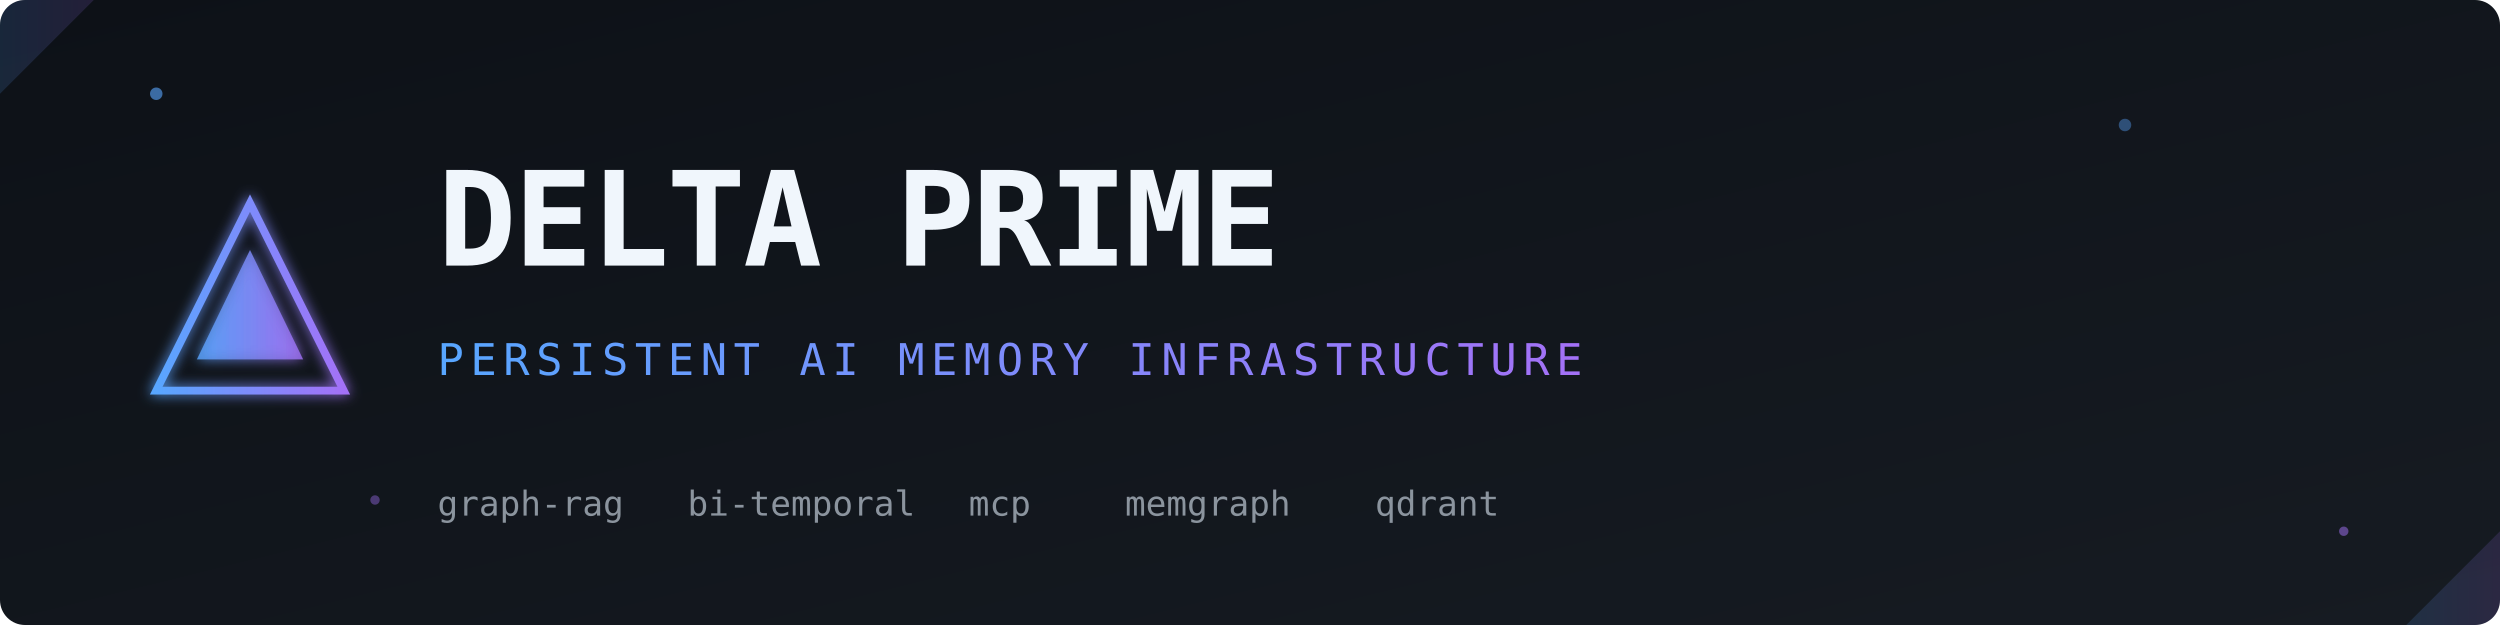
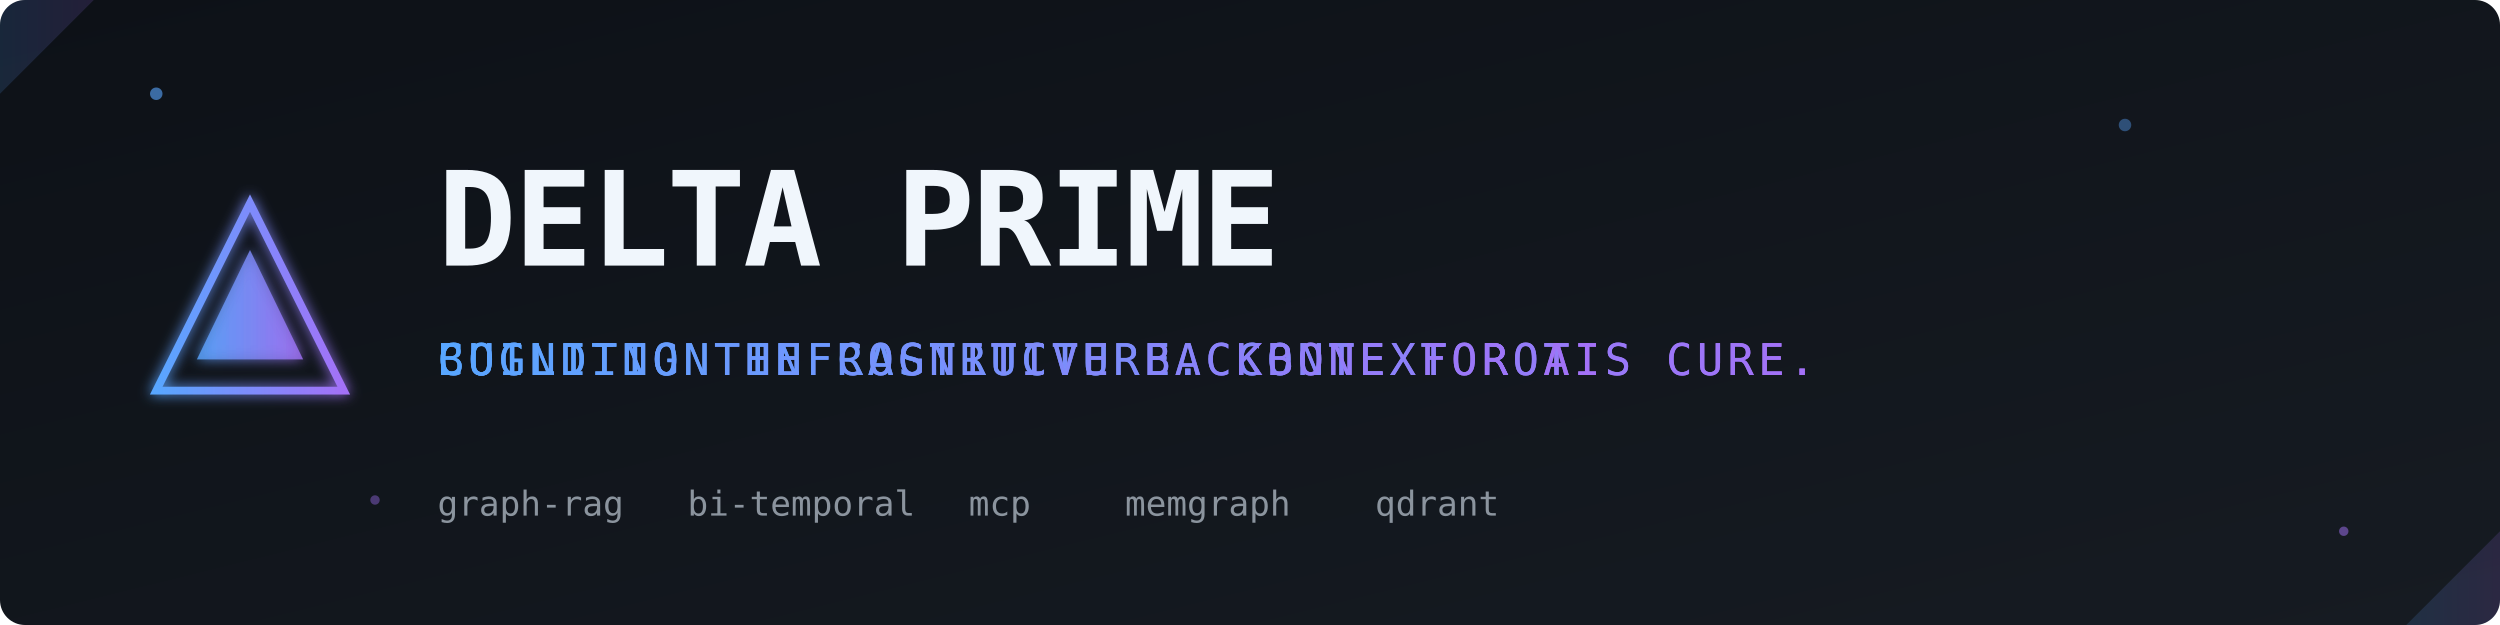
<svg xmlns="http://www.w3.org/2000/svg" width="800" height="200" viewBox="0 0 800 200">
  <defs>
    <linearGradient id="bg-grad" x1="0%" y1="0%" x2="100%" y2="100%">
      <stop offset="0%" style="stop-color:#0d1117" />
      <stop offset="100%" style="stop-color:#161b22" />
    </linearGradient>
    <linearGradient id="accent-grad" x1="0%" y1="0%" x2="100%" y2="0%">
      <stop offset="0%" style="stop-color:#58a6ff">
        <animate attributeName="stop-color" values="#58a6ff;#a371f7;#58a6ff" dur="4s" repeatCount="indefinite" />
      </stop>
      <stop offset="100%" style="stop-color:#a371f7">
        <animate attributeName="stop-color" values="#a371f7;#58a6ff;#a371f7" dur="4s" repeatCount="indefinite" />
      </stop>
    </linearGradient>
    <linearGradient id="grid-grad" x1="0%" y1="0%" x2="0%" y2="100%">
      <stop offset="0%" style="stop-color:#30363d;stop-opacity:0.3" />
      <stop offset="100%" style="stop-color:#30363d;stop-opacity:0" />
    </linearGradient>
    <filter id="glow">
      <feGaussianBlur stdDeviation="2" result="blur" />
+       <feMerge>
+         <feMergeNode in="blur" />
+         <feMergeNode in="SourceGraphic" />
+       </feMerge>
+     </filter>
+     <filter id="bloom">
+       <feGaussianBlur stdDeviation="0" result="blur">
+         <animate attributeName="stdDeviation" values="0;3;0" dur="6s" repeatCount="indefinite" />
+       </feGaussianBlur>
+       <feMerge>
+         <feMergeNode in="blur" />
+         <feMergeNode in="SourceGraphic" />
+       </feMerge>
+     </filter>
+     <filter id="bloom2">
+       <feGaussianBlur stdDeviation="0" result="blur">
+         <animate attributeName="stdDeviation" values="0;3;0" dur="6s" repeatCount="indefinite" begin="3s" />
+       </feGaussianBlur>
      <feMerge>
        <feMergeNode in="blur" />
        <feMergeNode in="SourceGraphic" />
      </feMerge>
    </filter>
    <clipPath id="banner-clip">
      <rect width="800" height="200" rx="8" />
    </clipPath>
  </defs>
  <g clip-path="url(#banner-clip)">
    <rect width="800" height="200" fill="url(#bg-grad)" />
    <g stroke="url(#grid-grad)" stroke-width="1">
      <line x1="0" y1="40" x2="800" y2="40" opacity="0.5" />
      <line x1="0" y1="80" x2="800" y2="80" opacity="0.3" />
      <line x1="0" y1="120" x2="800" y2="120" opacity="0.3" />
      <line x1="0" y1="160" x2="800" y2="160" opacity="0.5" />
      <line x1="100" y1="0" x2="100" y2="200" opacity="0.2" />
      <line x1="200" y1="0" x2="200" y2="200" opacity="0.2" />
      <line x1="600" y1="0" x2="600" y2="200" opacity="0.2" />
      <line x1="700" y1="0" x2="700" y2="200" opacity="0.2" />
    </g>
    <circle cx="50" cy="30" r="2" fill="#58a6ff" opacity="0.6">
      <animate attributeName="cy" values="30;50;30" dur="3s" repeatCount="indefinite" />
      <animate attributeName="opacity" values="0.6;0.2;0.6" dur="3s" repeatCount="indefinite" />
    </circle>
    <circle cx="750" cy="170" r="1.5" fill="#a371f7" opacity="0.5">
      <animate attributeName="cy" values="170;150;170" dur="4s" repeatCount="indefinite" />
      <animate attributeName="opacity" values="0.5;0.2;0.5" dur="4s" repeatCount="indefinite" />
    </circle>
    <circle cx="680" cy="40" r="2" fill="#58a6ff" opacity="0.4">
      <animate attributeName="cy" values="40;60;40" dur="5s" repeatCount="indefinite" />
    </circle>
    <circle cx="120" cy="160" r="1.5" fill="#a371f7" opacity="0.4">
      <animate attributeName="cy" values="160;140;160" dur="3.5s" repeatCount="indefinite" />
    </circle>
    <g transform="translate(80, 100)" filter="url(#glow)">
      <path d="M0 -35 L30 25 L-30 25 Z" fill="none" stroke="url(#accent-grad)" stroke-width="2.5">
        <animate attributeName="stroke-dasharray" values="0,200;200,0" dur="2s" fill="freeze" />
      </path>
      <path d="M0 -20 L17 15 L-17 15 Z" fill="url(#accent-grad)" opacity="0.8">
        <animate attributeName="opacity" values="0;0.8" dur="1.5s" fill="freeze" />
      </path>
    </g>
    <text x="140" y="85" font-family="ui-monospace, 'SF Mono', 'Cascadia Code', monospace" font-size="42" font-weight="700" fill="#f0f6fc" letter-spacing="-0.02em">DELTA PRIME</text>
-     <text x="140" y="120" font-family="ui-monospace, 'SF Mono', 'Cascadia Code', monospace" font-size="14" font-weight="500" fill="url(#accent-grad)" letter-spacing="0.15em">PERSISTENT AI MEMORY INFRASTRUCTURE</text>
+     <text x="140" y="120" font-family="ui-monospace, 'SF Mono', 'Cascadia Code', monospace" font-size="14" font-weight="500" fill="url(#accent-grad)" letter-spacing="0.1em" filter="url(#bloom)">
+       COGNITION INFRASTRUCTURE. CONTEXT ROT'S CURE.
+       <animate attributeName="opacity" values="1;1;0;0;1" keyTimes="0;0.4;0.5;0.9;1" dur="6s" repeatCount="indefinite" />
+     </text>
+     <text x="140" y="120" font-family="ui-monospace, 'SF Mono', 'Cascadia Code', monospace" font-size="14" font-weight="500" fill="url(#accent-grad)" letter-spacing="0.1em" filter="url(#bloom2)">
+       BUILDING THE COGNITIVE BACKBONE FOR AI
+       <animate attributeName="opacity" values="0;0;1;1;0" keyTimes="0;0.4;0.5;0.9;1" dur="6s" repeatCount="indefinite" />
+     </text>
    <line x1="140" y1="140" x2="450" y2="140" stroke="url(#accent-grad)" stroke-width="1" opacity="0.5">
      <animate attributeName="x2" values="140;450" dur="1s" fill="freeze" />
    </line>
    <g font-family="ui-monospace, 'SF Mono', monospace" font-size="11" fill="#8b949e">
      <text x="140" y="165">graph-rag</text>
      <text x="220" y="165">bi-temporal</text>
      <text x="310" y="165">mcp</text>
      <text x="360" y="165">memgraph</text>
      <text x="440" y="165">qdrant</text>
    </g>
    <path d="M0 0 L30 0 L0 30 Z" fill="url(#accent-grad)" opacity="0.15" />
    <path d="M800 200 L770 200 L800 170 Z" fill="url(#accent-grad)" opacity="0.15" />
  </g>
</svg>
